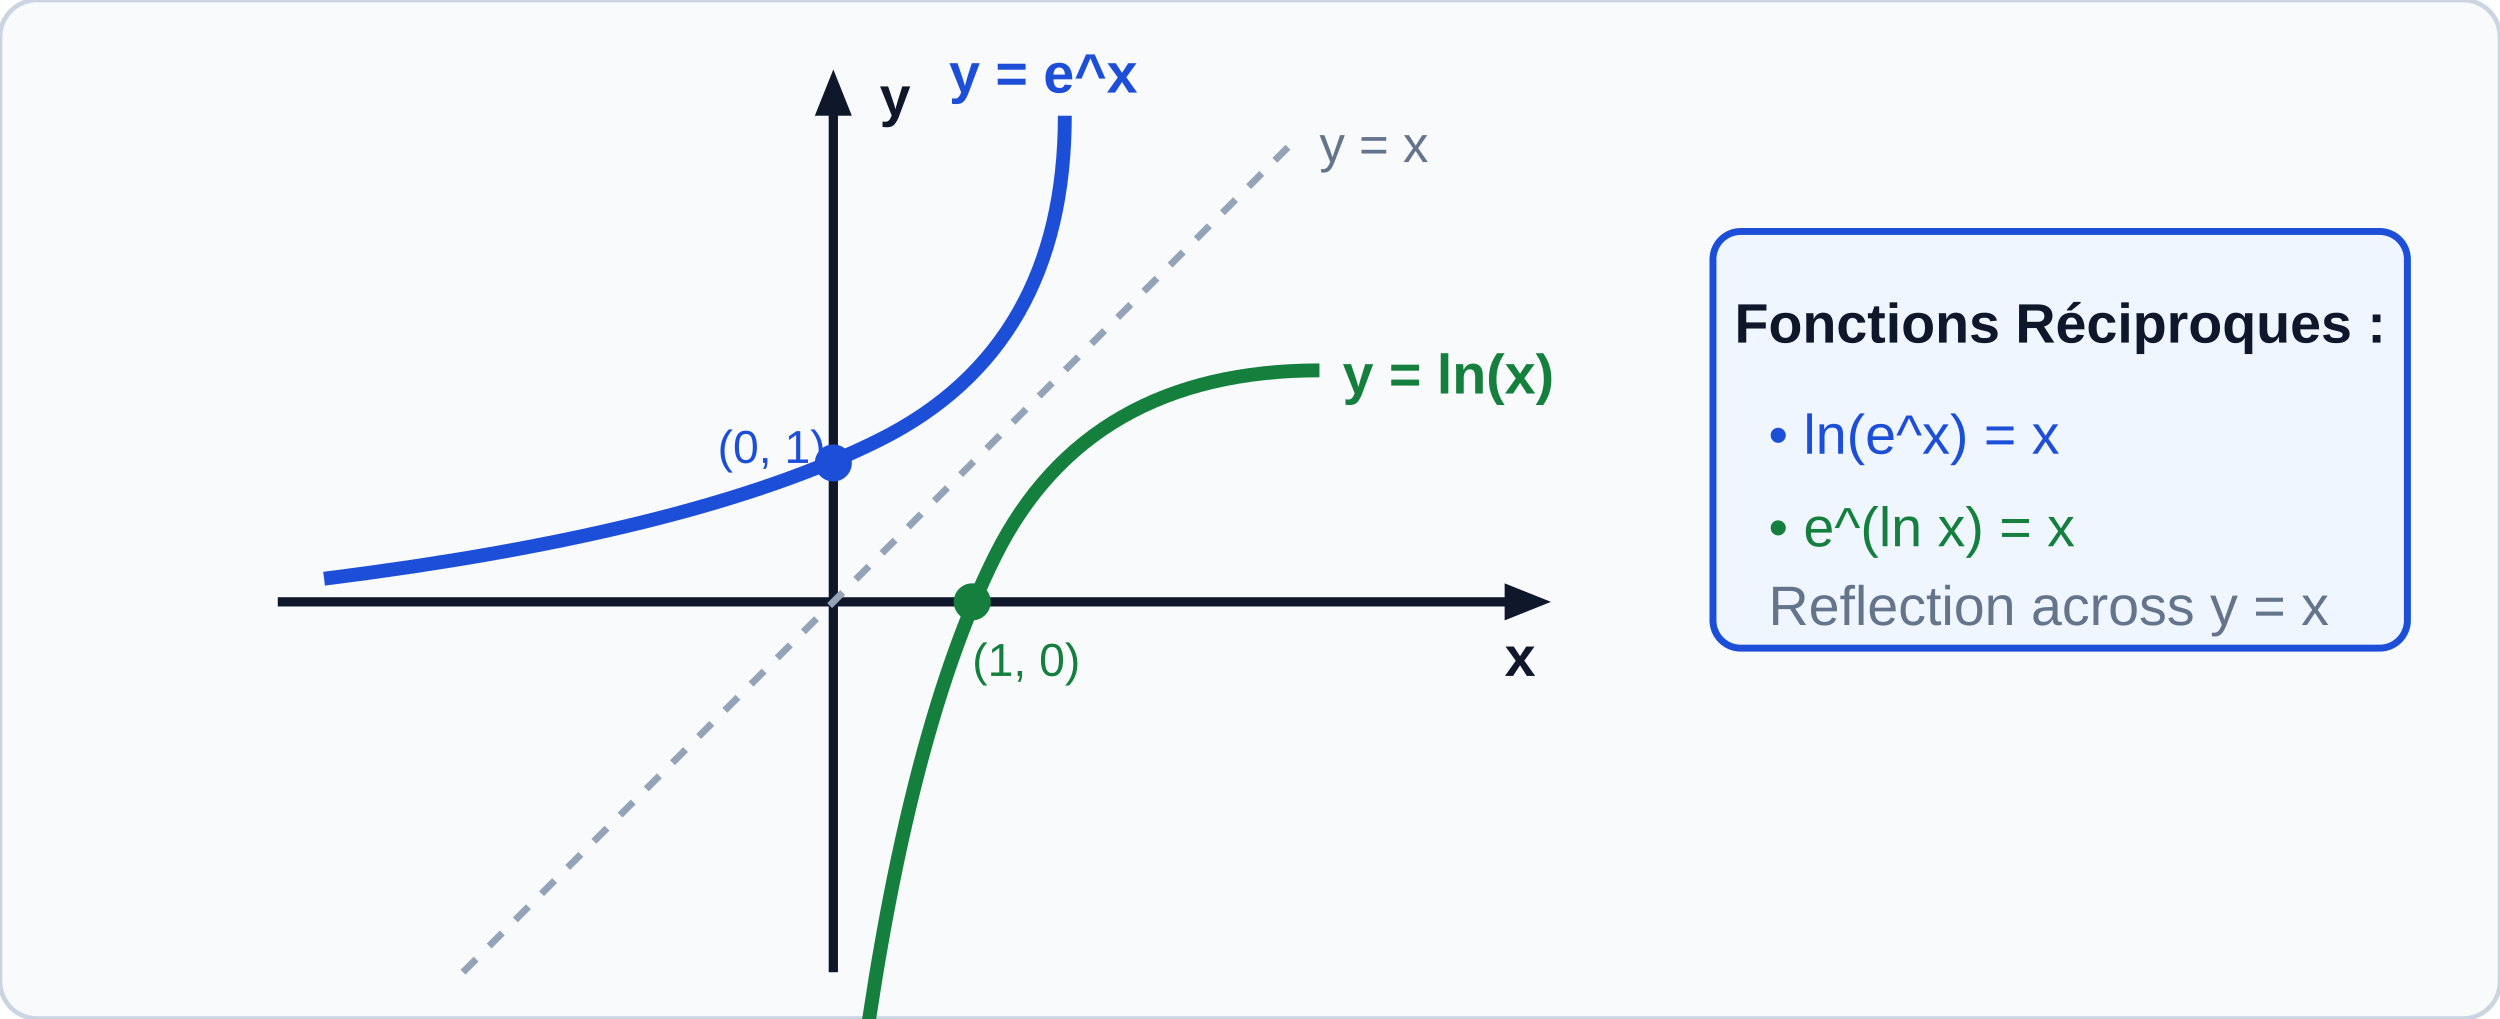
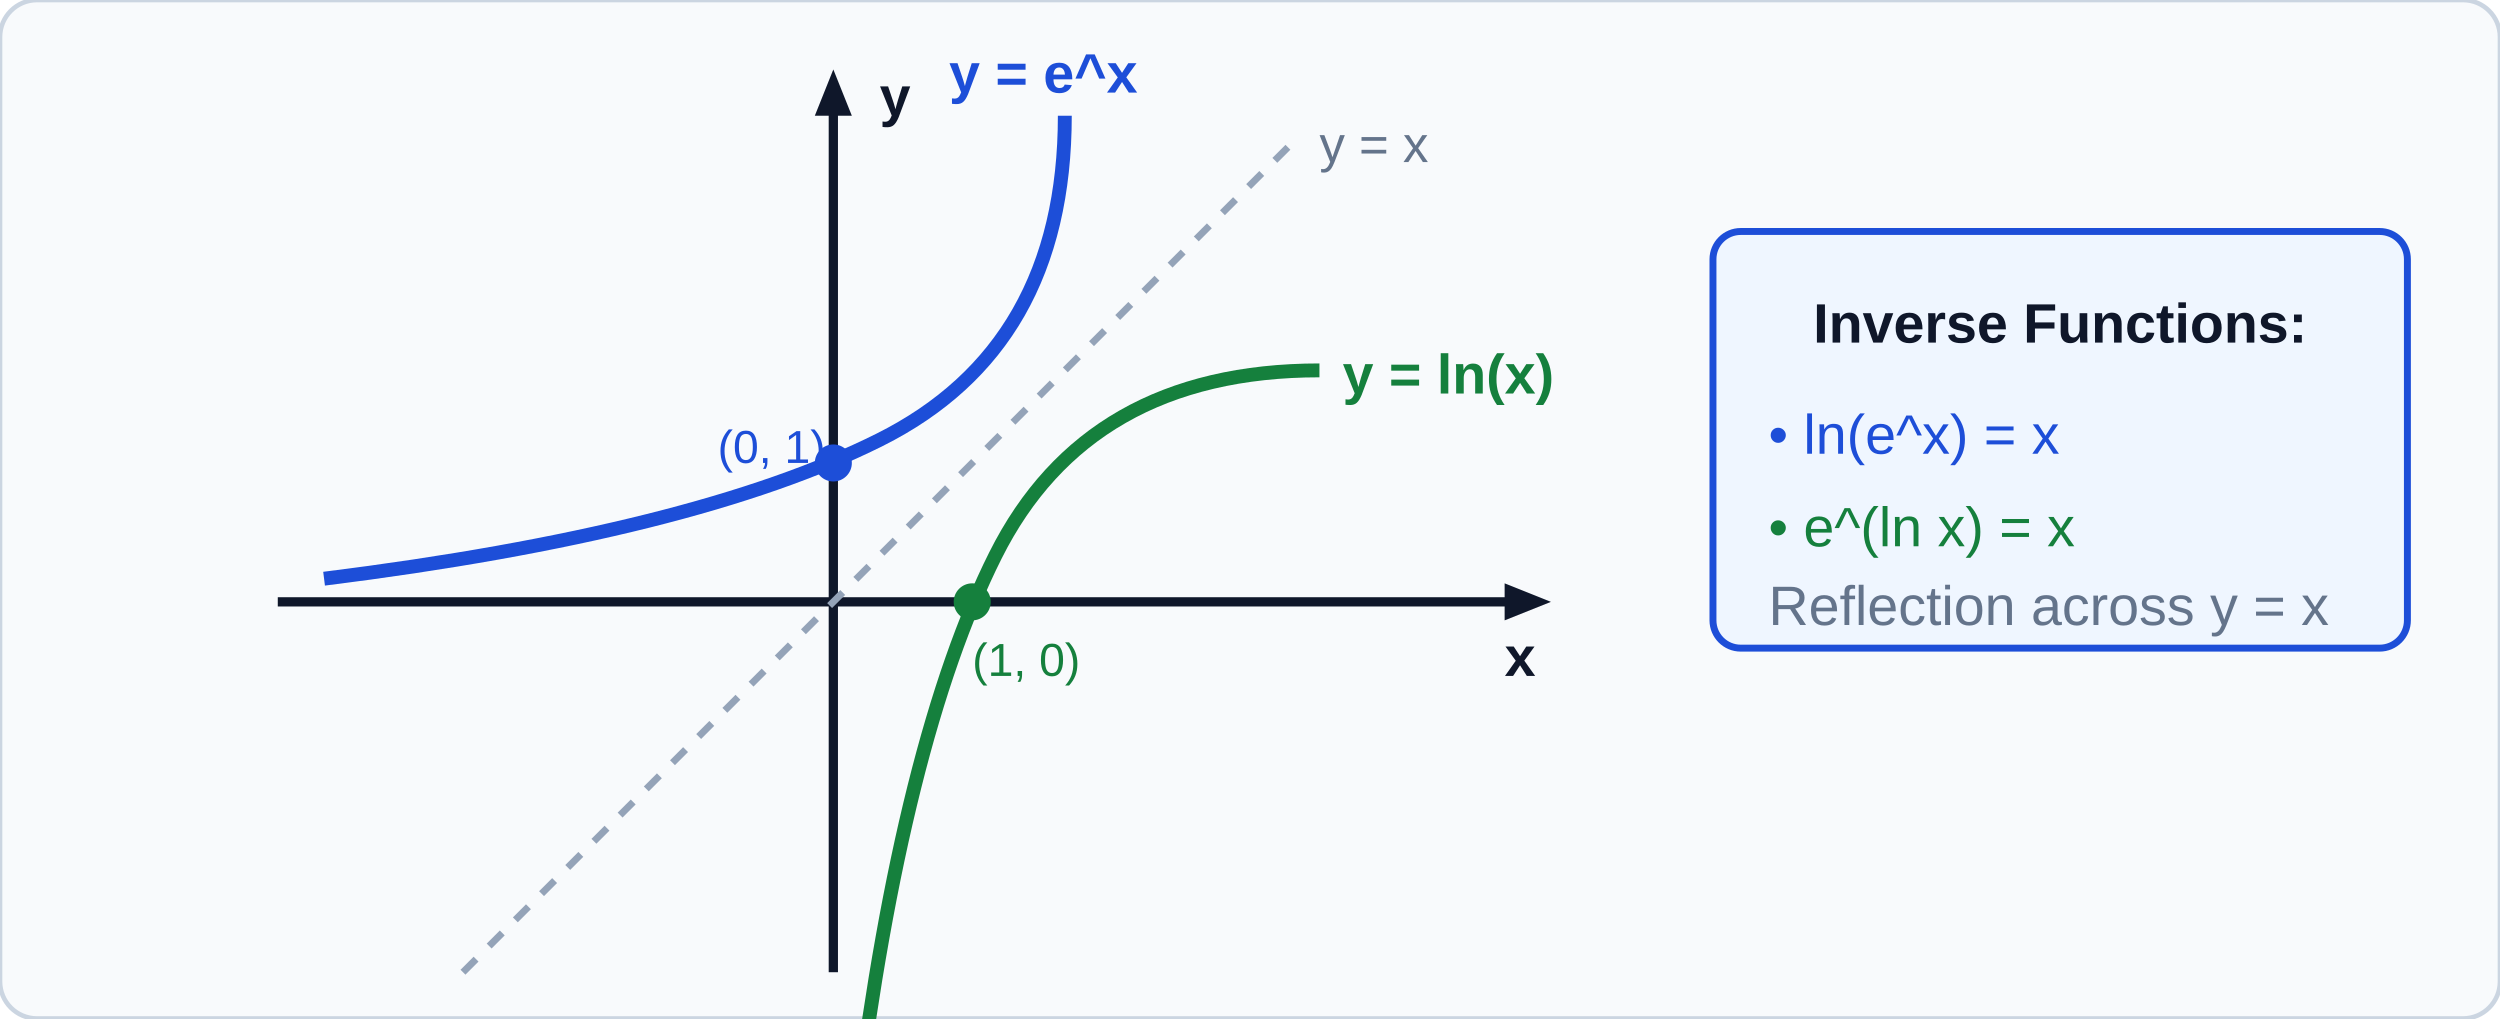
<svg xmlns="http://www.w3.org/2000/svg" viewBox="0 0 540 220" width="100%" height="220">
  <rect width="540" height="220" fill="#f8fafc" rx="8" stroke="#cbd5e1" stroke-width="1" />
  <g transform="translate(180, 130)">
    <line x1="-120" y1="0" x2="150" y2="0" stroke="#0f172a" stroke-width="2" />
    <polygon points="155,0 145,-4 145,4" fill="#0f172a" />
    <text x="145" y="16" font-family="Liberation Sans" font-size="12" font-weight="bold" fill="#0f172a">x</text>
    <line x1="0" y1="80" x2="0" y2="-110" stroke="#0f172a" stroke-width="2" />
    <polygon points="0,-115 -4,-105 4,-105" fill="#0f172a" />
    <text x="10" y="-105" font-family="Liberation Sans" font-size="12" font-weight="bold" fill="#0f172a">y</text>
    <line x1="-80" y1="80" x2="100" y2="-100" stroke="#94a3b8" stroke-width="1.5" stroke-dasharray="4" />
    <text x="105" y="-95" font-family="Liberation Sans" font-size="11" fill="#64748b">y = x</text>
    <path d="M -110,-5 Q -30,-15 10,-35 T 50,-105" fill="none" stroke="#1d4ed8" stroke-width="3" />
    <text x="25" y="-110" font-family="Liberation Sans" font-size="12" font-weight="bold" fill="#1d4ed8">y = e^x</text>
    <circle cx="0" cy="-30" r="4" fill="#1d4ed8" />
    <text x="-25" y="-30" font-family="Liberation Sans" font-size="10" fill="#1d4ed8">(0, 1)</text>
    <path d="M 5,110 Q 15,30 35,-10 T 105,-50" fill="none" stroke="#15803d" stroke-width="3" />
    <text x="110" y="-45" font-family="Liberation Sans" font-size="12" font-weight="bold" fill="#15803d">y = ln(x)</text>
    <circle cx="30" cy="0" r="4" fill="#15803d" />
    <text x="30" y="16" font-family="Liberation Sans" font-size="10" fill="#15803d">(1, 0)</text>
  </g>
  <g transform="translate(370, 50)" font-family="Liberation Sans" font-size="12">
    <rect x="0" y="0" width="150" height="90" rx="6" fill="#eff6ff" stroke="#1d4ed8" stroke-width="1.5" />
-     <text x="75" y="24" font-weight="bold" fill="#0f172a" text-anchor="middle">Fonctions Réciproques :</text>
+     <text x="75" y="24" font-weight="bold" fill="#0f172a" text-anchor="middle">Inverse Functions:</text>
    <text x="12" y="48" fill="#1d4ed8">• ln(e^x) = x</text>
    <text x="12" y="68" fill="#15803d">• e^(ln x) = x</text>
    <text x="12" y="85" fill="#64748b">Reflection across y = x</text>
  </g>
</svg>
